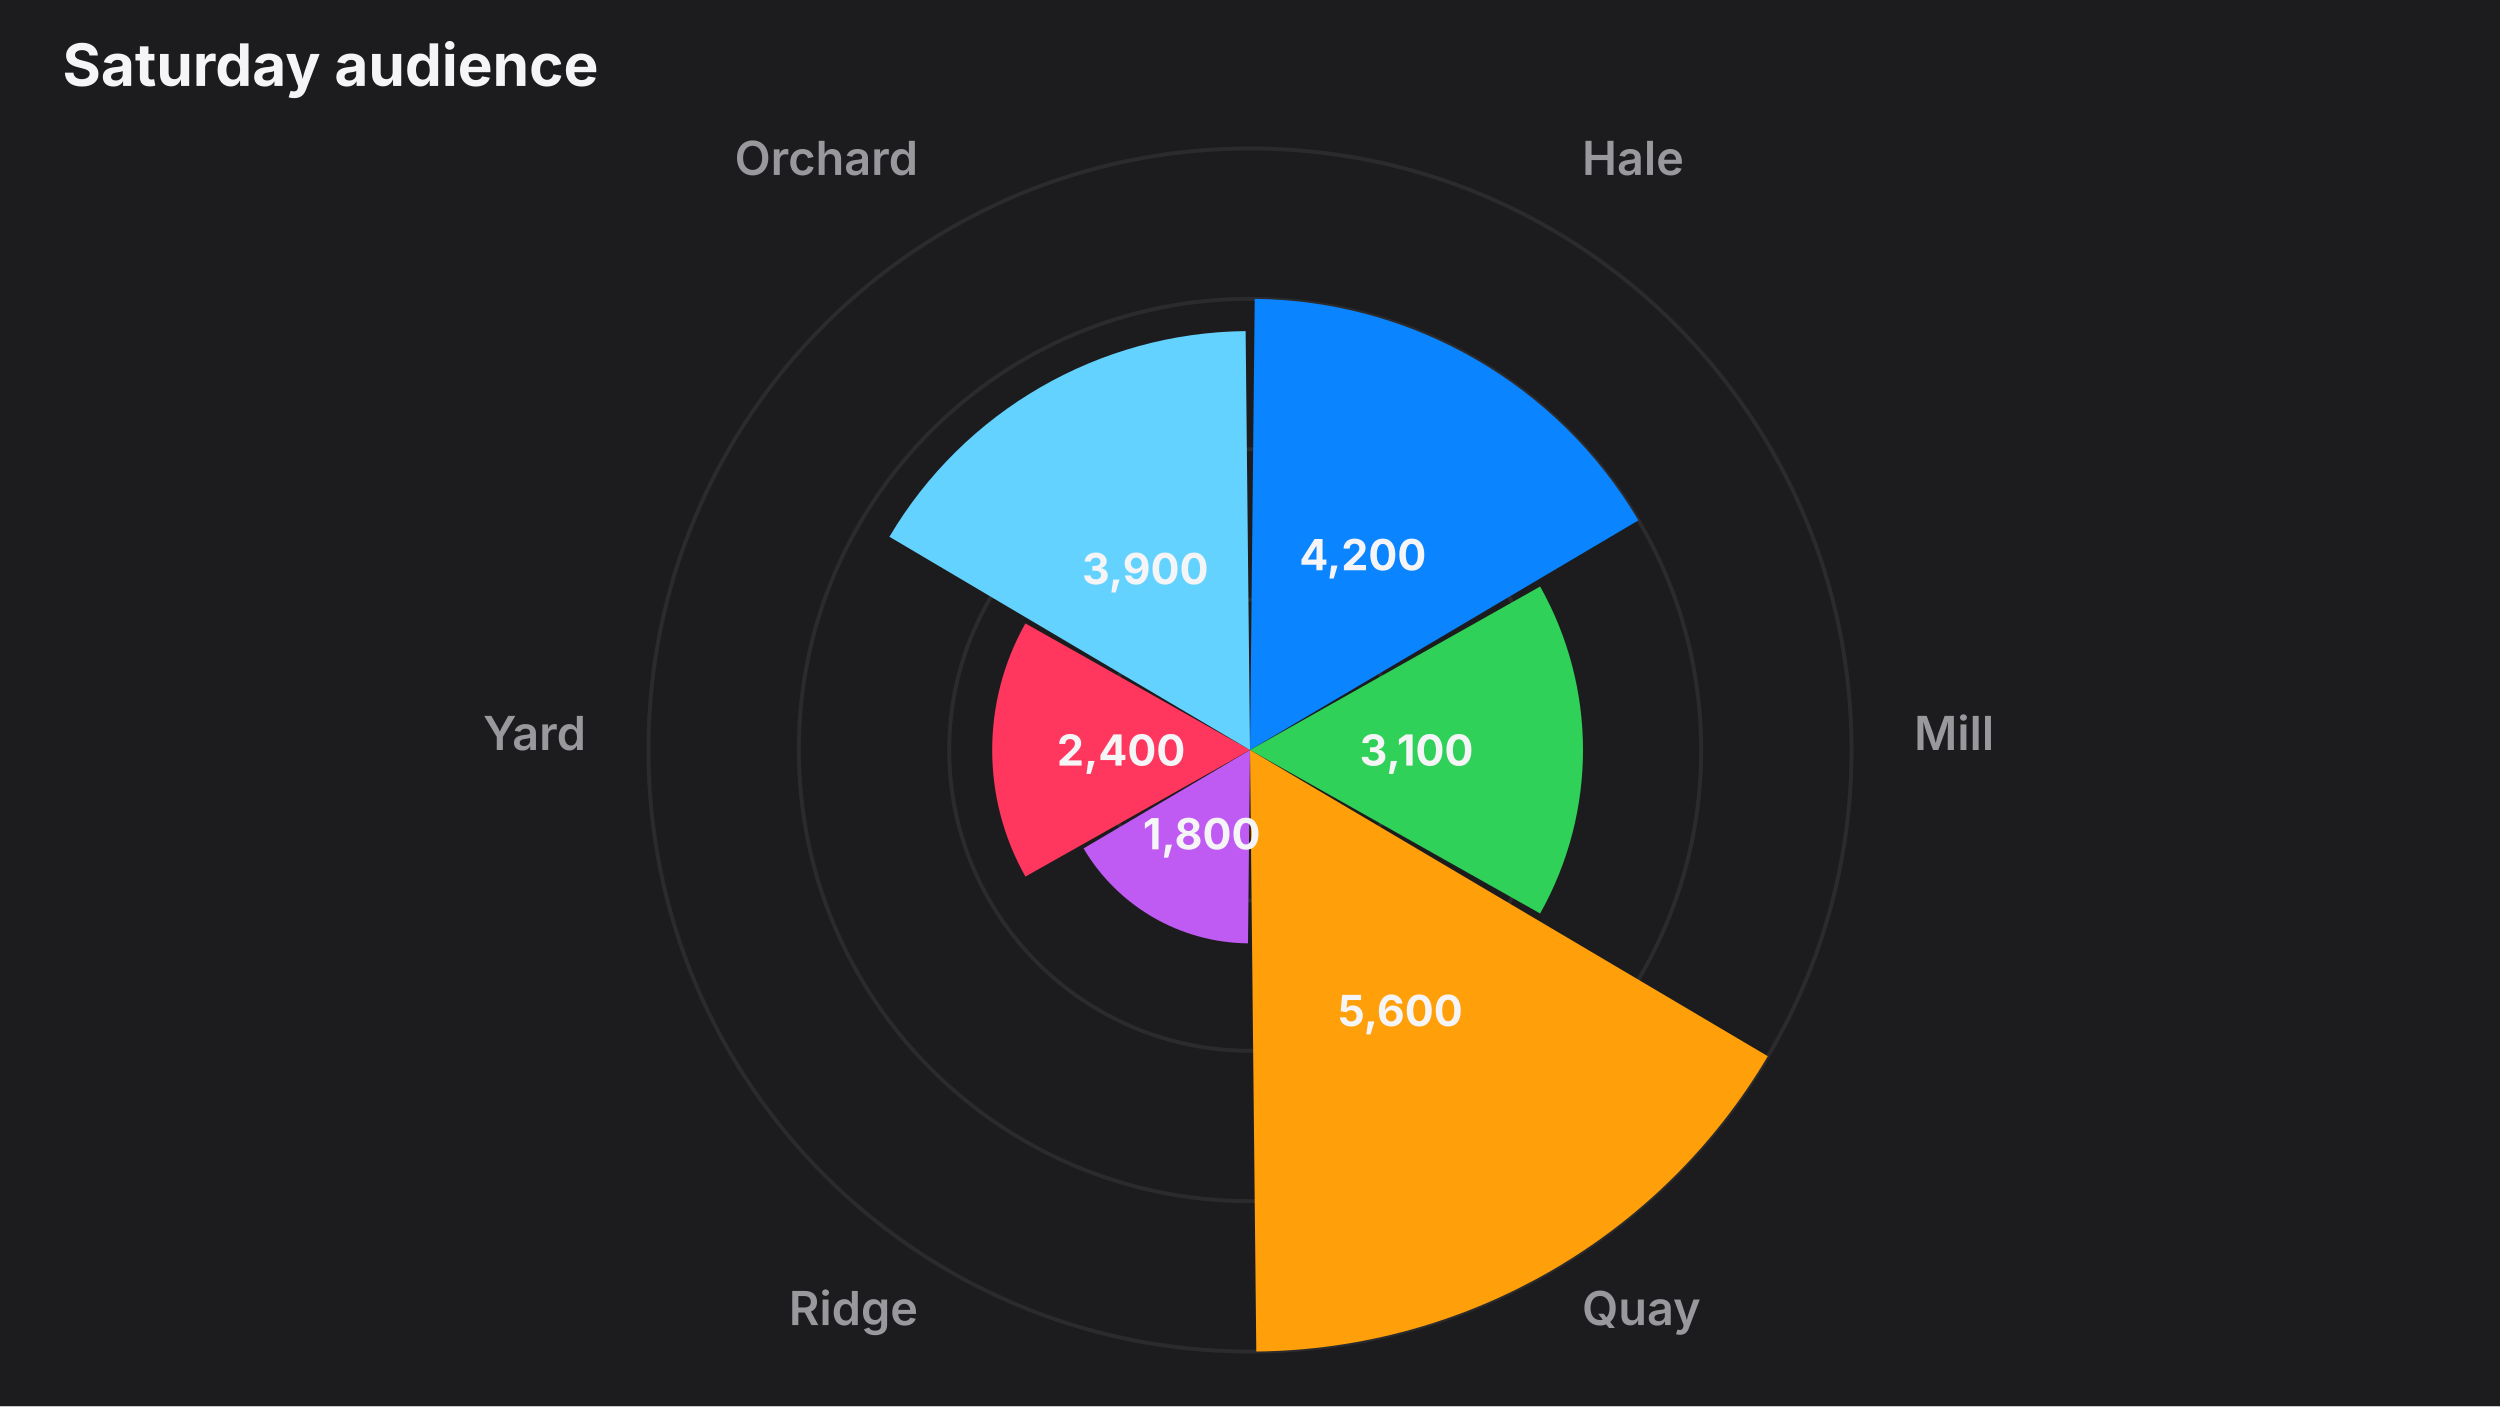
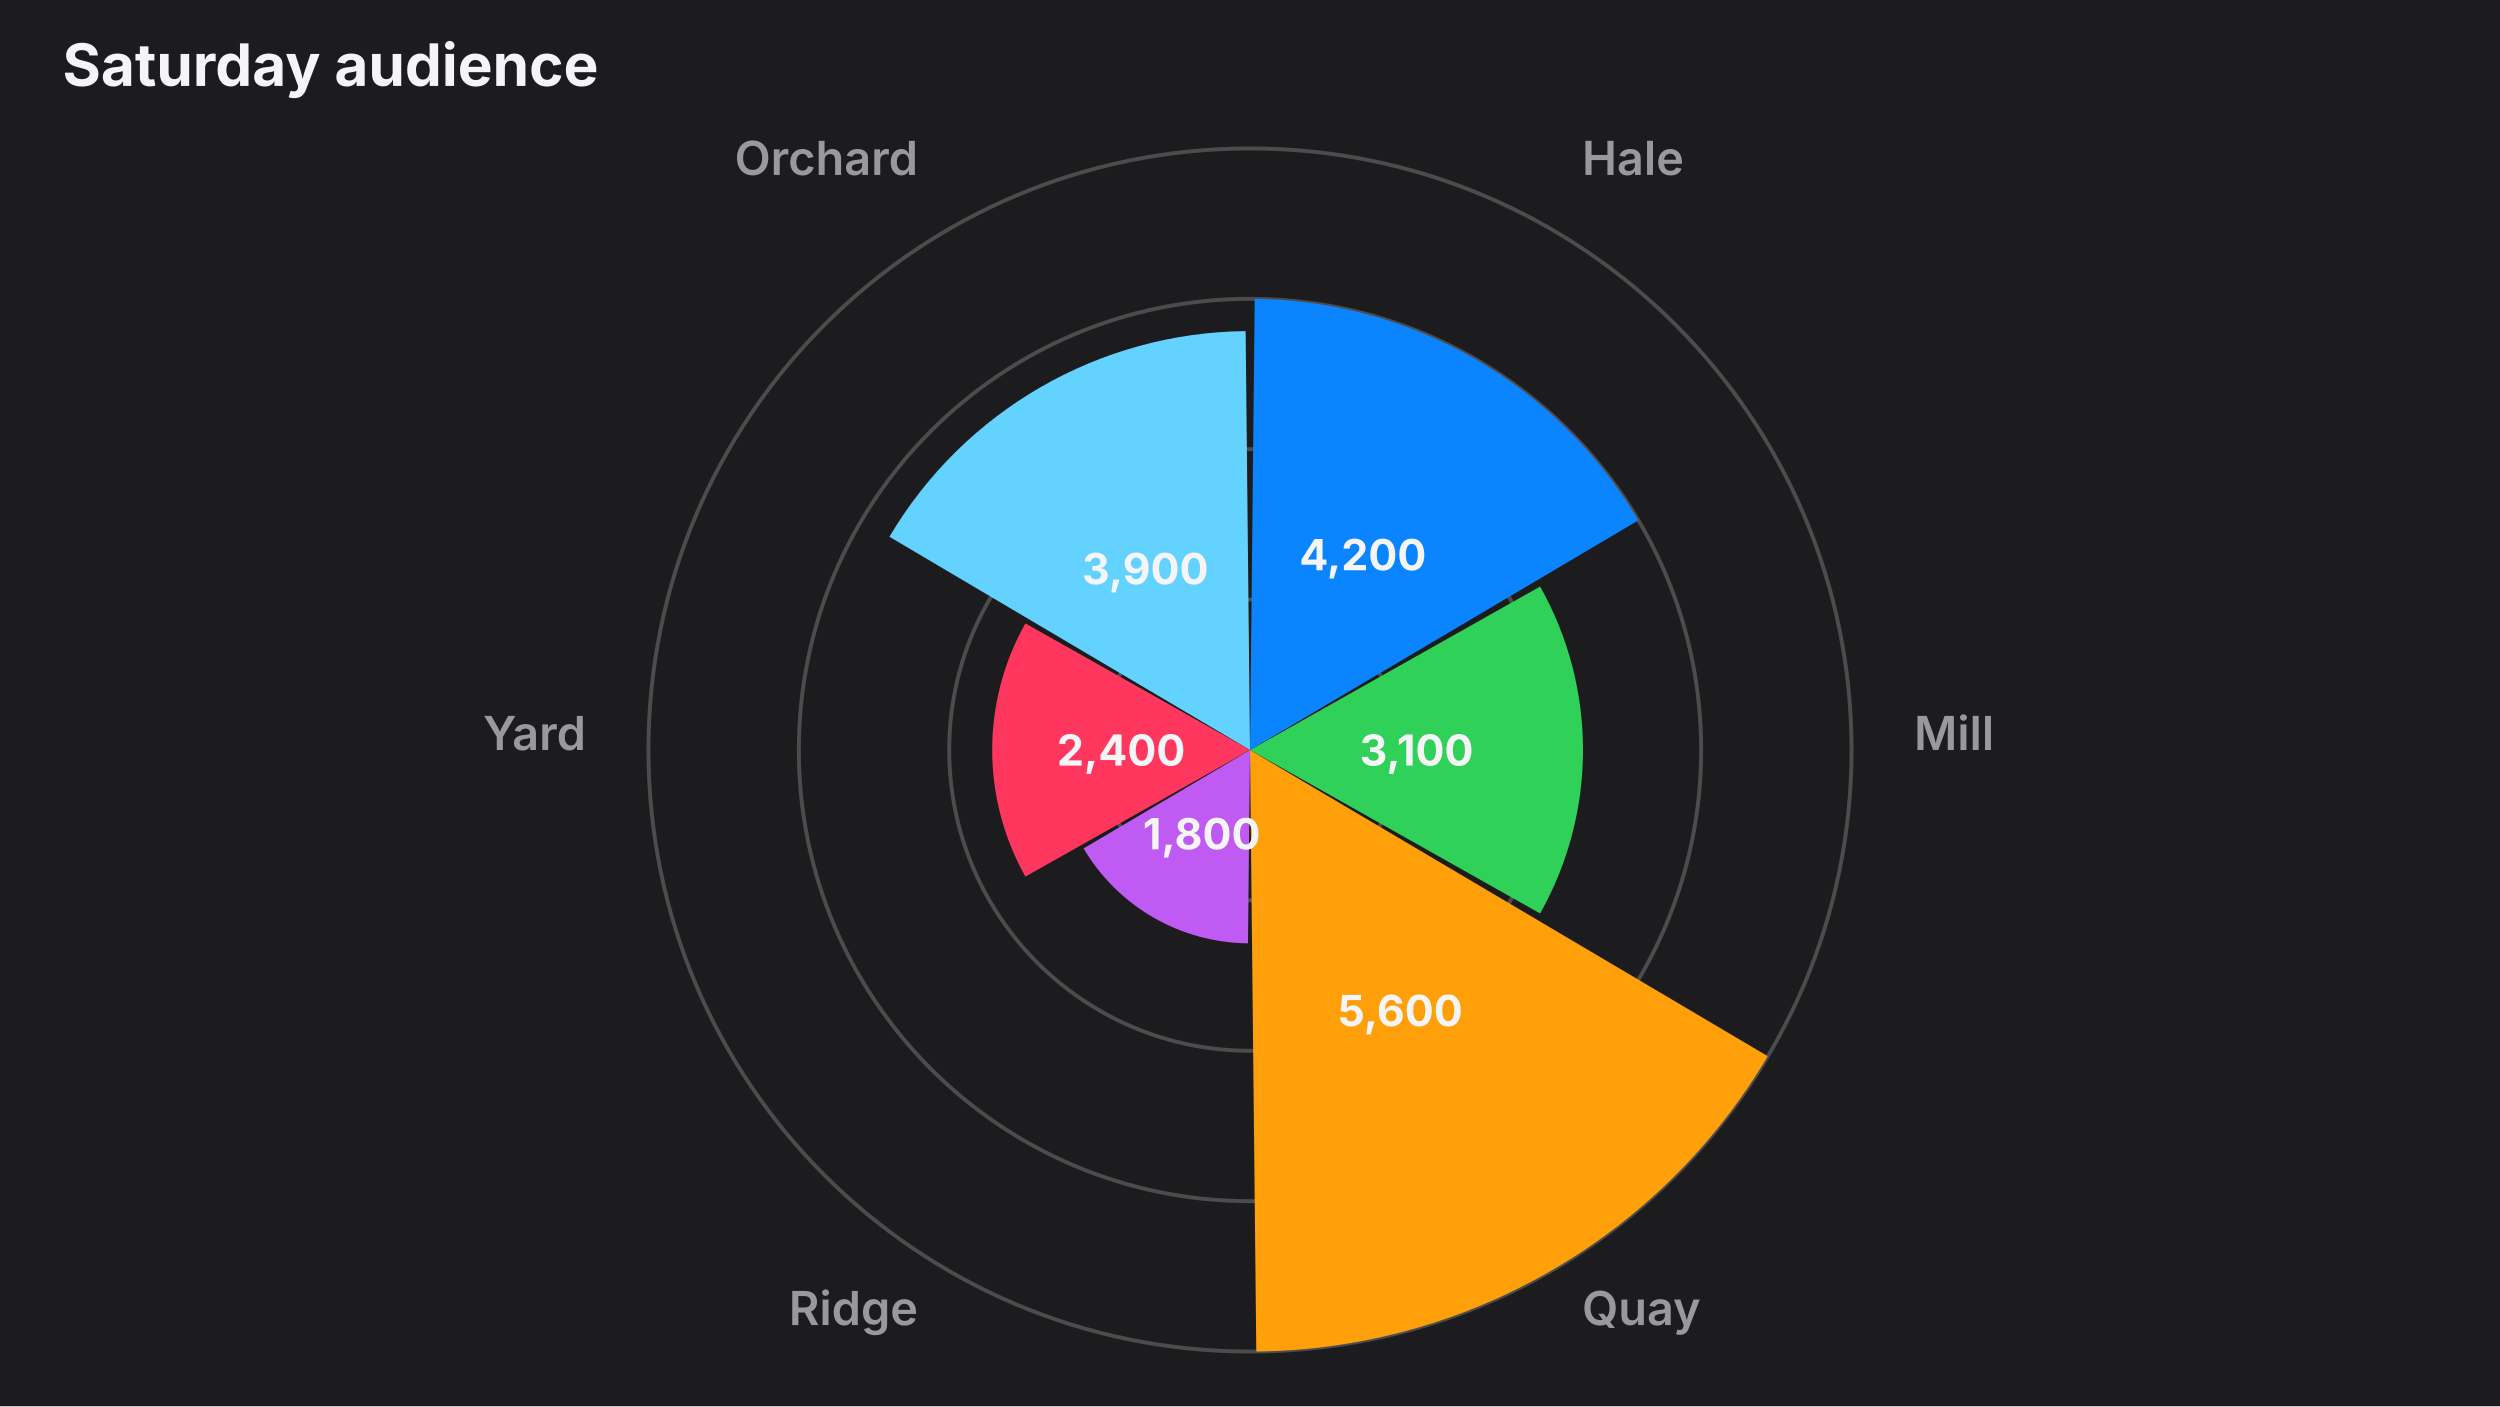
<svg xmlns="http://www.w3.org/2000/svg" width="640" height="360" viewBox="0 0 640 360" role="img" aria-label="Quay is the largest share of the evening audience." class="ck-chart" data-ck-type="rose" data-ck-renderer="rose" data-ck-id="ck1ll01n1" style="color-scheme:dark;font-family:Inter, sans-serif;font-variant-numeric:tabular-nums;font-feature-settings:'tnum'">
  <rect width="100%" height="100%" fill="#1c1c1e" data-ck-card="1" />
  <rect width="100%" height="100%" fill="transparent" />
  <text x="16" y="22" text-anchor="start" fill="#f5f5f7" font-size="15" font-weight="650">Saturday audience</text>
  <g data-ck-coordinate="polar">
-     <circle data-ck-grid="polar" cx="320" cy="192" r="38.5" fill="none" stroke="rgba(245, 245, 247, 0.07)" />
-     <circle data-ck-grid="polar" cx="320" cy="192" r="77" fill="none" stroke="rgba(245, 245, 247, 0.07)" />
-     <circle data-ck-grid="polar" cx="320" cy="192" r="115.5" fill="none" stroke="rgba(245, 245, 247, 0.07)" />
-     <circle data-ck-grid="polar" cx="320" cy="192" r="154" fill="none" stroke="rgba(245, 245, 247, 0.07)" />
+     <circle data-ck-grid="polar" cx="320" cy="192" r="38.5" fill="none" stroke="rgba(245, 245, 247, 0.22)" />
+     <circle data-ck-grid="polar" cx="320" cy="192" r="77" fill="none" stroke="rgba(245, 245, 247, 0.22)" />
+     <circle data-ck-grid="polar" cx="320" cy="192" r="115.5" fill="none" stroke="rgba(245, 245, 247, 0.22)" />
+     <circle data-ck-grid="polar" cx="320" cy="192" r="154" fill="none" stroke="rgba(245, 245, 247, 0.22)" />
    <path d="M 320 192 L 321.21 76.51 A 115.5 115.5 0 0 1 419.42 133.21 Z" fill="#0a84ff" data-ck-name="Listeners" data-ck-i="0" data-ck-mark="rose" aria-label="Hale: 4,200" />
    <text x="348.88" y="145.99" text-anchor="middle" fill="#f5f5f7" font-size="11" font-weight="650">4,200</text>
    <text x="405" y="44.78" text-anchor="start" fill="#98989d" font-size="12" font-weight="560">Hale</text>
    <path d="M 320 192 L 394.27 150.15 A 85.25 85.25 0 0 1 394.27 233.85 Z" fill="#30d158" data-ck-name="Listeners" data-ck-i="1" data-ck-mark="rose" aria-label="Mill: 3,100" />
    <text x="362.63" y="196" text-anchor="middle" fill="#f5f5f7" font-size="11" font-weight="650">3,100</text>
    <text x="490" y="192" text-anchor="start" fill="#98989d" font-size="12" font-weight="560">Mill</text>
    <path d="M 320 192 L 452.55 270.39 A 154 154 0 0 1 321.61 345.99 Z" fill="#ff9f0a" data-ck-name="Listeners" data-ck-i="2" data-ck-mark="rose" aria-label="Quay: 5,600" />
    <text x="358.5" y="262.68" text-anchor="middle" fill="#f5f5f7" font-size="11" font-weight="650">5,600</text>
    <text x="405" y="339.22" text-anchor="start" fill="#98989d" font-size="12" font-weight="560">Quay</text>
    <path d="M 320 192 L 319.48 241.5 A 49.5 49.5 0 0 1 277.39 217.2 Z" fill="#bf5af2" data-ck-name="Listeners" data-ck-i="3" data-ck-mark="rose" aria-label="Ridge: 1,800" />
    <text x="307.63" y="217.43" text-anchor="middle" fill="#f5f5f7" font-size="11" font-weight="650">1,800</text>
    <text x="235" y="339.22" text-anchor="end" fill="#98989d" font-size="12" font-weight="560">Ridge</text>
    <path d="M 320 192 L 262.5 224.4 A 66 66 0 0 1 262.5 159.6 Z" fill="#ff375f" data-ck-name="Listeners" data-ck-i="4" data-ck-mark="rose" aria-label="Yard: 2,400" />
    <text x="287" y="196" text-anchor="middle" fill="#f5f5f7" font-size="11" font-weight="650">2,400</text>
    <text x="150" y="192" text-anchor="end" fill="#98989d" font-size="12" font-weight="560">Yard</text>
    <path d="M 320 192 L 227.69 137.41 A 107.25 107.25 0 0 1 318.88 84.76 Z" fill="#64d2ff" data-ck-name="Listeners" data-ck-i="5" data-ck-mark="rose" aria-label="Orchard: 3,900" />
    <text x="293.19" y="149.56" text-anchor="middle" fill="#f5f5f7" font-size="11" font-weight="650">3,900</text>
    <text x="235" y="44.78" text-anchor="end" fill="#98989d" font-size="12" font-weight="560">Orchard</text>
  </g>
</svg>
